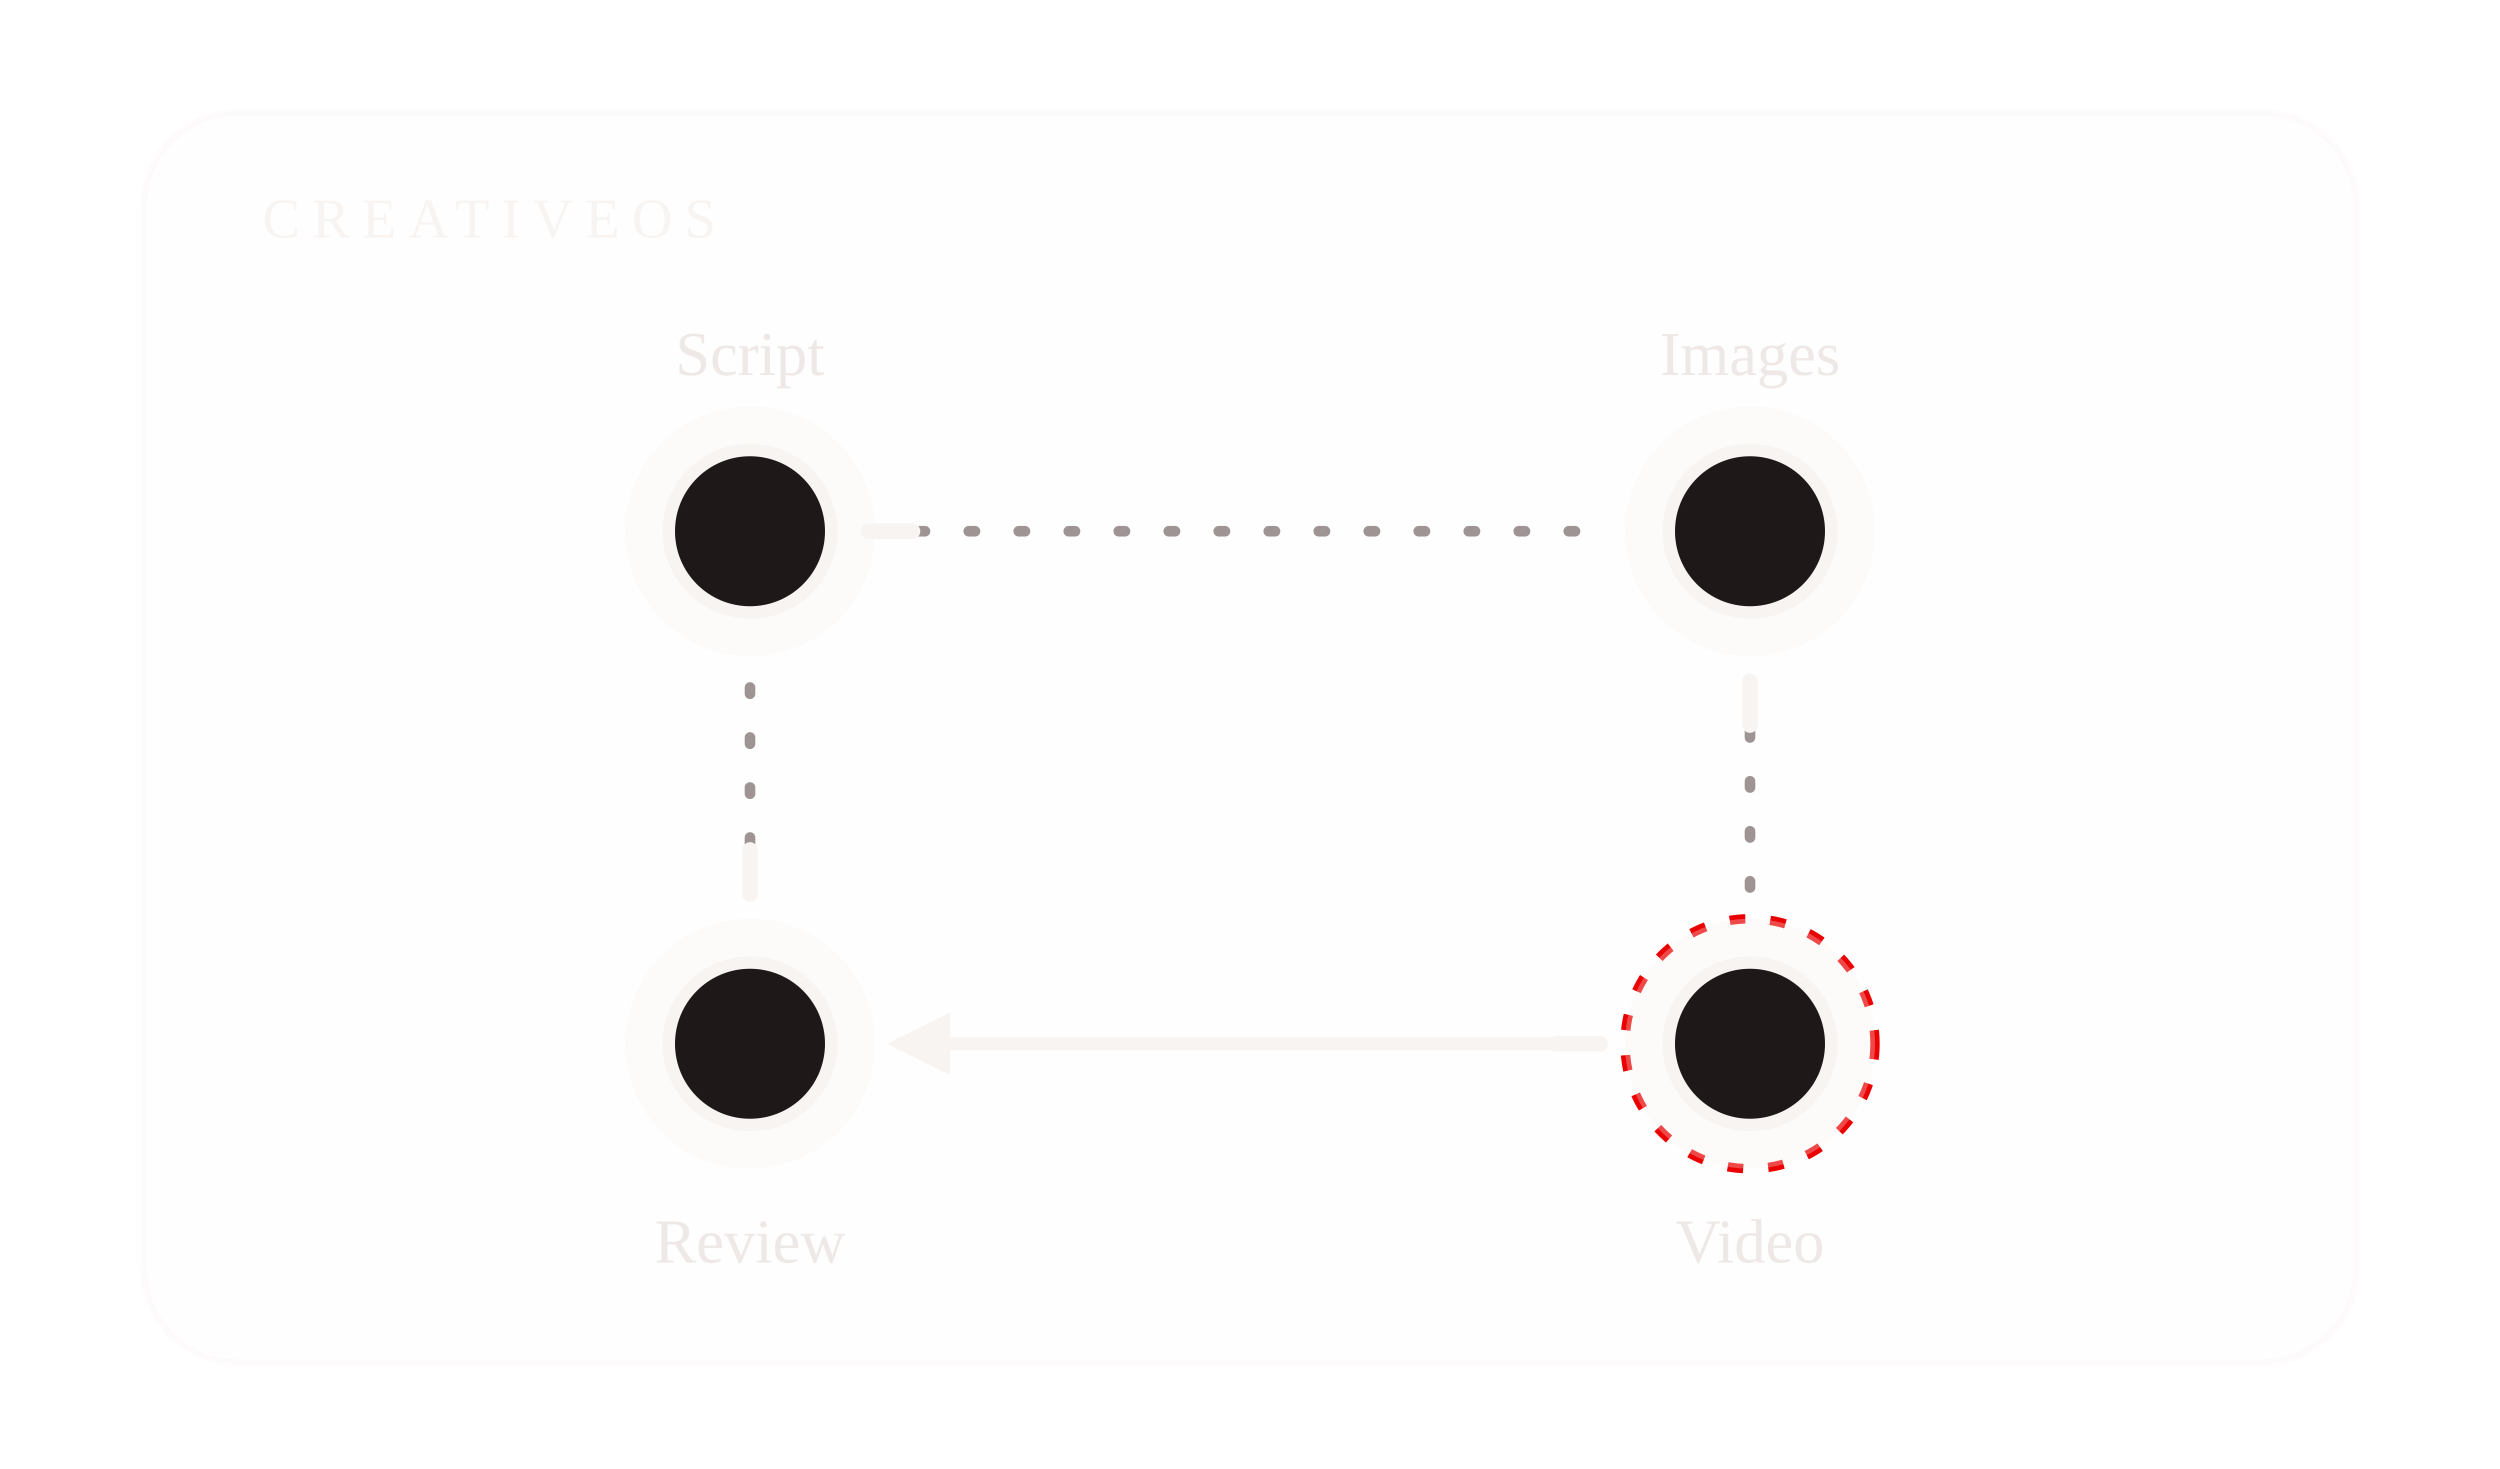
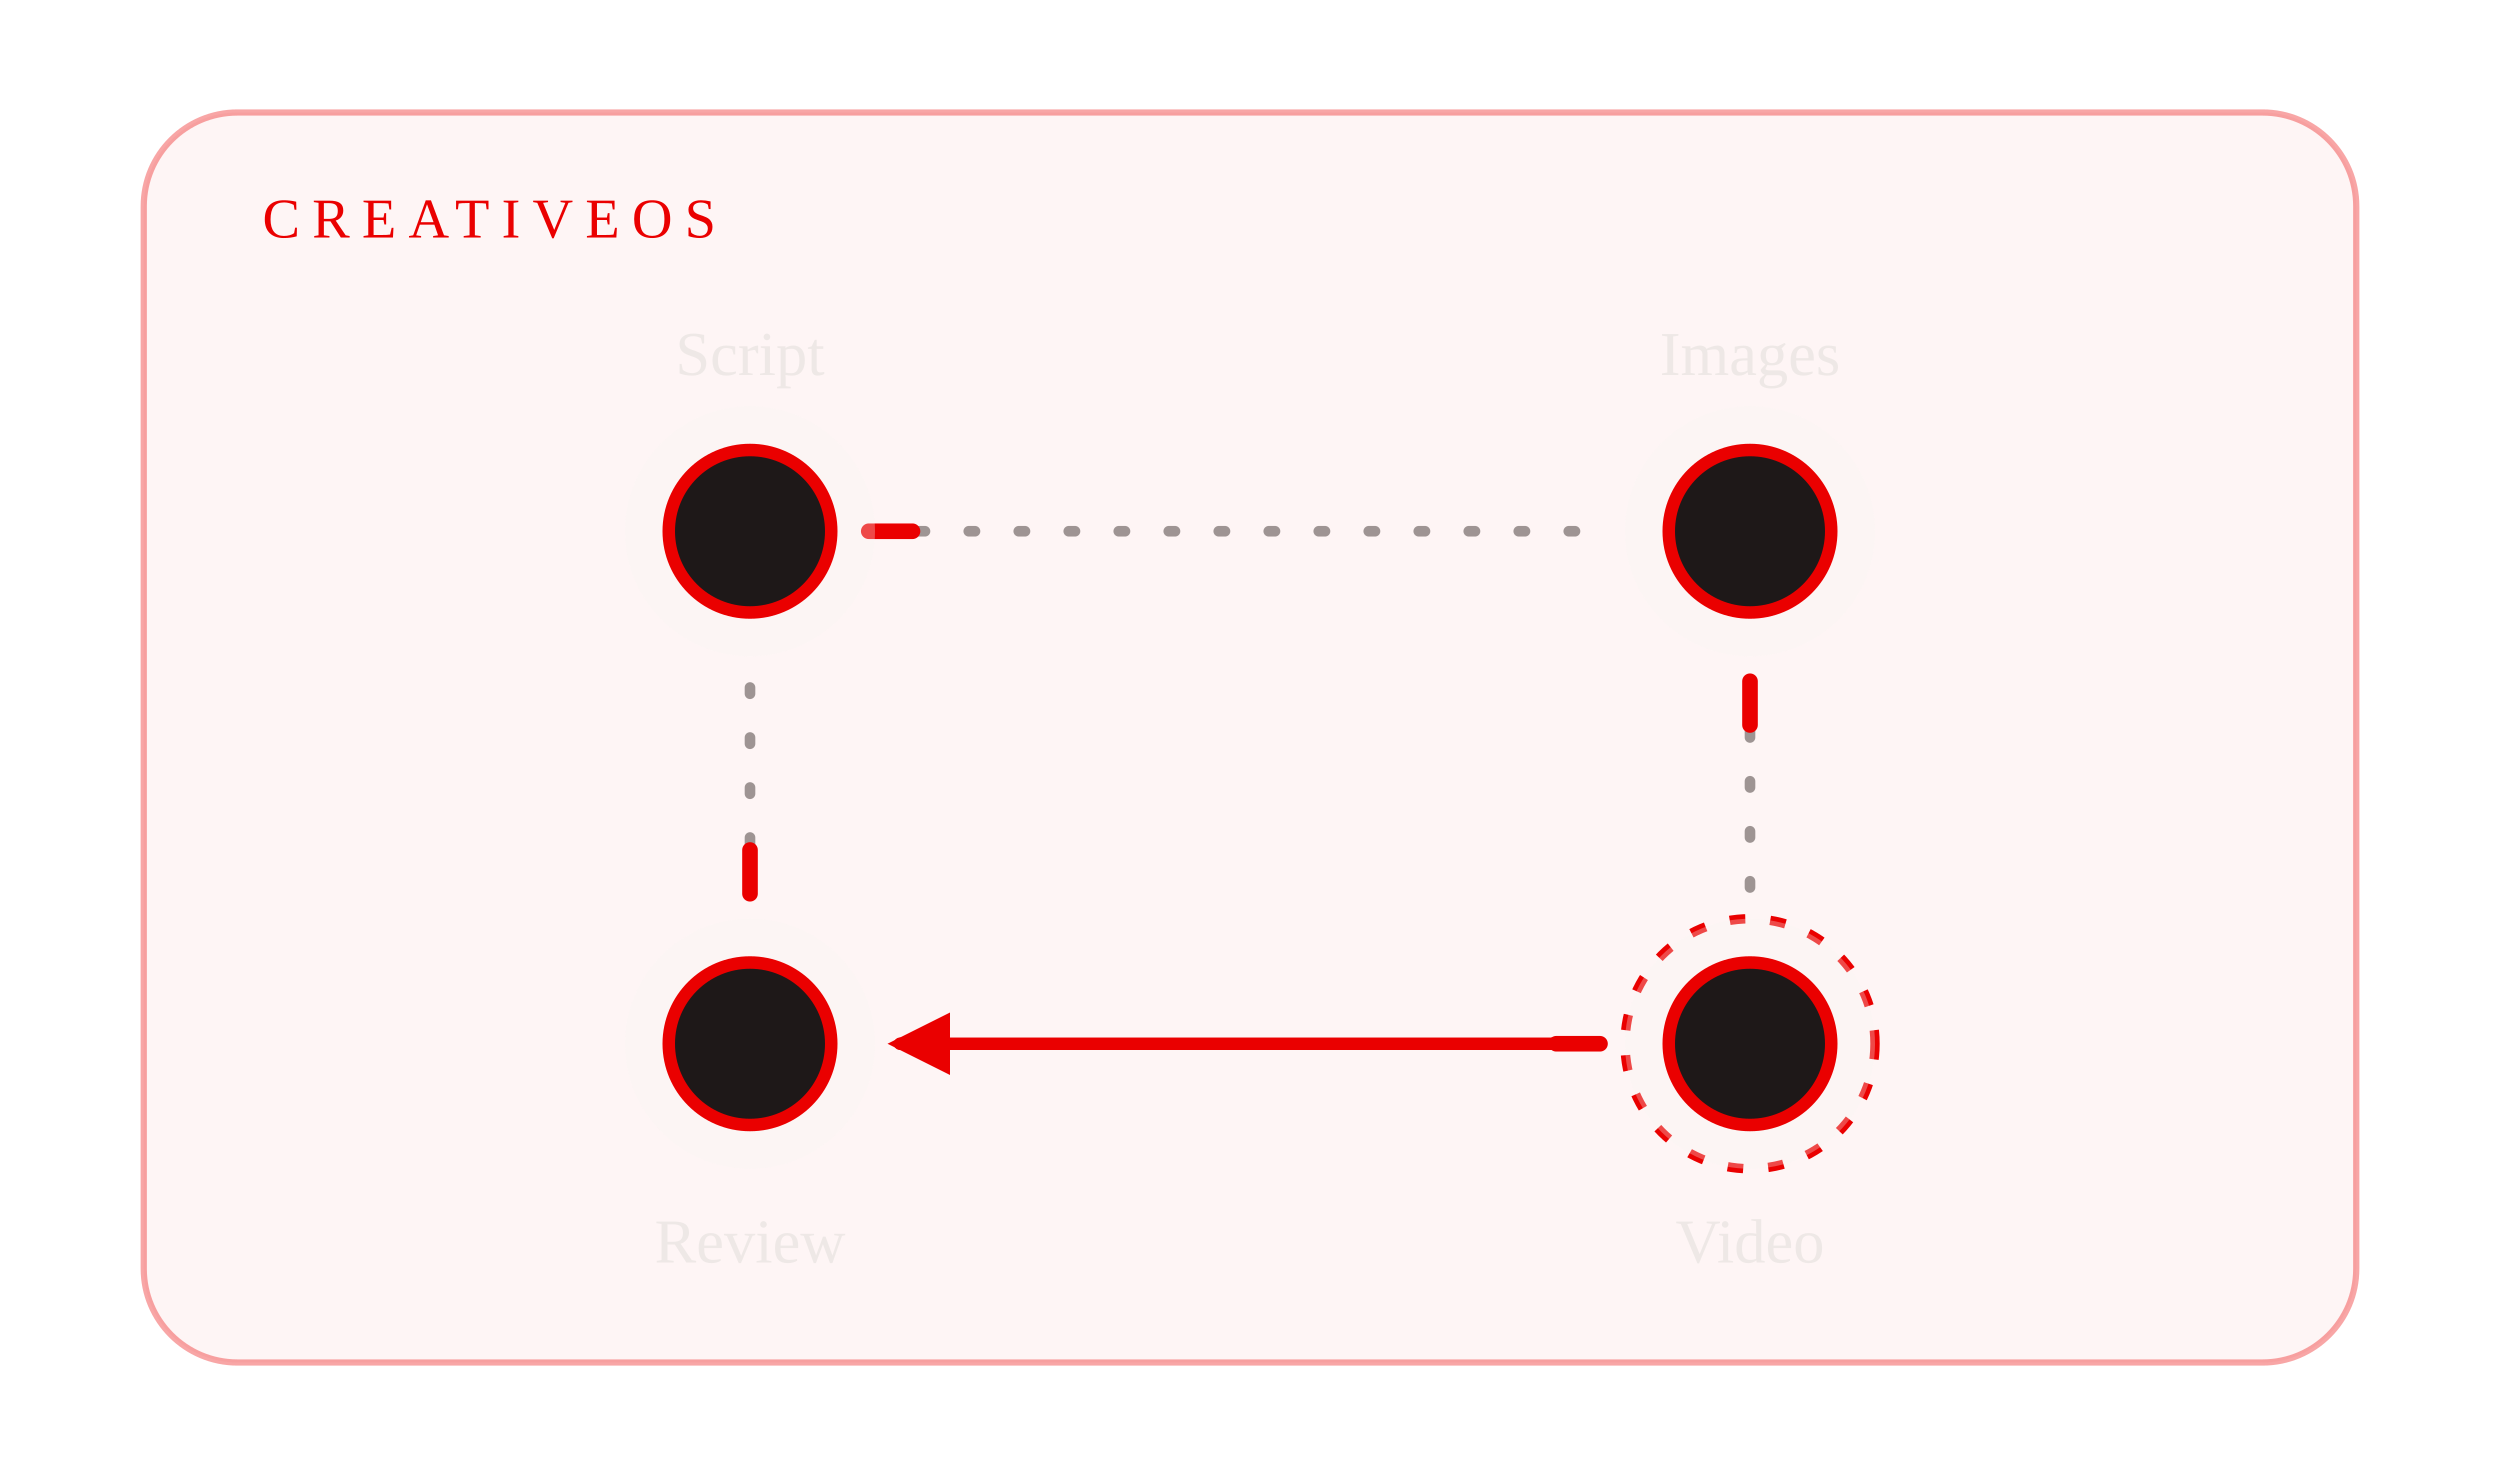
<svg xmlns="http://www.w3.org/2000/svg" viewBox="0 0 800 470" class="diagram" aria-hidden="true">
-   <style>@keyframes cosflashG {
-   0%,
-   31% {
-     fill: rgba(107, 114, 128, 0.04);
-     stroke: rgba(248,244,242,0.28);
-   }
-   34%,
-   45% {
-     fill: rgba(107, 114, 128, 0.16);
-     stroke: #eee8e6;
-   }
-   56%,
-   100% {
-     fill: rgba(107, 114, 128, 0.04);
-     stroke: rgba(248,244,242,0.28);
-   }
- }
- @keyframes cossnake {
-   to {
-     stroke-dashoffset: -2954;
-   }
- }
- @keyframes costickS1 {
-   0%,
-   15% {
-     opacity: 0;
-   }
-   17%,
-   100% {
-     opacity: 1;
-   }
- }
- @keyframes costickS2 {
-   0%,
-   52.5% {
-     opacity: 0;
-   }
-   54%,
-   100% {
-     opacity: 1;
-   }
- }
- @keyframes costickS3 {
-   0%,
-   90% {
-     opacity: 0;
-   }
-   91.5%,
-   100% {
-     opacity: 1;
-   }
- }
- @keyframes cosdKF0 {
-   0%, 1.693% { fill: #1e1818; transform: scale(1); }
-   1.893% { fill: #f8f4f2; transform: scale(1.5); }
-   3.593% { transform: scale(1); }
-   100% { fill: #f8f4f2; transform: scale(1); }
- }
- @keyframes cosdKF1 {
-   0%, 4.739% { fill: #1e1818; transform: scale(1); }
-   4.939% { fill: #d8cfcd; transform: scale(1.5); }
-   6.639% { transform: scale(1); }
-   100% { fill: #d8cfcd; transform: scale(1); }
- }
- @keyframes cosdKF2 {
-   0%, 7.786% { fill: #1e1818; transform: scale(1); }
-   7.986% { fill: #b8adab; transform: scale(1.5); }
-   9.686% { transform: scale(1); }
-   100% { fill: #b8adab; transform: scale(1); }
- }
- @keyframes cosdKF3 {
-   0%, 10.833% { fill: #1e1818; transform: scale(1); }
-   11.033% { fill: #f8f4f2; transform: scale(1.5); }
-   12.733% { transform: scale(1); }
-   100% { fill: #f8f4f2; transform: scale(1); }
- }
- @keyframes cosdKF4 {
-   0%, 37.925% { fill: #1e1818; transform: scale(1); }
-   38.125% { fill: #f8f4f2; transform: scale(1.5); }
-   39.825% { transform: scale(1); }
-   100% { fill: #f8f4f2; transform: scale(1); }
- }
- @keyframes cosdKF5 {
-   0%, 42.443% { fill: #1e1818; transform: scale(1); }
-   42.643% { fill: #d8cfcd; transform: scale(1.5); }
-   44.343% { transform: scale(1); }
-   100% { fill: #d8cfcd; transform: scale(1); }
- }
- @keyframes cosdKF6 {
-   0%, 45.489% { fill: #1e1818; transform: scale(1); }
-   45.689% { fill: #b8adab; transform: scale(1.5); }
-   47.389% { transform: scale(1); }
-   100% { fill: #b8adab; transform: scale(1); }
- }
- @keyframes cosdKF7 {
-   0%, 48.536% { fill: #1e1818; transform: scale(1); }
-   48.736% { fill: #f8f4f2; transform: scale(1.5); }
-   50.436% { transform: scale(1); }
-   100% { fill: #f8f4f2; transform: scale(1); }
- }
- @keyframes cosdKF8 {
-   0%, 75.629% { fill: #1e1818; transform: scale(1); }
-   75.829% { fill: #f8f4f2; transform: scale(1.5); }
-   77.529% { transform: scale(1); }
-   100% { fill: #f8f4f2; transform: scale(1); }
- }
- @keyframes cosdKF9 {
-   0%, 80.146% { fill: #1e1818; transform: scale(1); }
-   80.346% { fill: #d8cfcd; transform: scale(1.5); }
-   82.046% { transform: scale(1); }
-   100% { fill: #d8cfcd; transform: scale(1); }
- }
- @keyframes cosdKF10 {
-   0%, 83.193% { fill: #1e1818; transform: scale(1); }
-   83.393% { fill: #b8adab; transform: scale(1.5); }
-   85.093% { transform: scale(1); }
-   100% { fill: #b8adab; transform: scale(1); }
- }
- @keyframes cosdKF11 {
-   0%, 86.239% { fill: #1e1818; transform: scale(1); }
-   86.439% { fill: #f8f4f2; transform: scale(1.5); }
-   88.139% { transform: scale(1); }
-   100% { fill: #f8f4f2; transform: scale(1); }
- }
- @keyframes cosChipPulse {
-   0% {
-     transform: scale(0.8);
-     opacity: 0.9;
-   }
-   4% {
-     transform: scale(2.6);
-     opacity: 0;
-   }
-   100% {
-     transform: scale(2.6);
-     opacity: 0;
-   }
- }
- @keyframes cosTrailRow1 {
-   0% {
-     stroke-dashoffset: 100;
-     opacity: 0.8;
-   }
-   17.13%,
-   100% {
-     stroke-dashoffset: 0;
-     opacity: 0.8;
-   }
- }
- @keyframes cosTrailRet1 {
-   0%,
-   17.13% {
-     stroke-dashoffset: 100;
-     opacity: 0.45;
-   }
-   39.87%,
-   100% {
-     stroke-dashoffset: 0;
-     opacity: 0.45;
-   }
- }
- @keyframes cosTrailRow2 {
-   0%,
-   39.87% {
-     stroke-dashoffset: 100;
-     opacity: 0.8;
-   }
-   54.83%,
-   100% {
-     stroke-dashoffset: 0;
-     opacity: 0.8;
-   }
- }
- @keyframes cosTrailRet2 {
-   0%,
-   54.83% {
-     stroke-dashoffset: 100;
-     opacity: 0.45;
-   }
-   77.57%,
-   100% {
-     stroke-dashoffset: 0;
-     opacity: 0.45;
-   }
- }
- @keyframes cosTrailRow3 {
-   0%,
-   77.57% {
-     stroke-dashoffset: 100;
-     opacity: 0.8;
-   }
-   92.53%,
-   100% {
-     stroke-dashoffset: 0;
-     opacity: 0.8;
-   }
- }
- @keyframes cosrowP {
-   0% {
-     stroke-dashoffset: 0;
-     opacity: 1;
-   }
-   41.8% {
-     stroke-dashoffset: -360;
-     opacity: 1;
-   }
-   42.5% {
-     opacity: 0;
-   }
-   100% {
-     stroke-dashoffset: -360;
-     opacity: 0;
-   }
- }
- @keyframes cosfanA {
-   0%,
-   41.8% {
-     stroke-dashoffset: 0;
-     opacity: 0;
-   }
-   42.6% {
-     opacity: 1;
-   }
-   76% {
-     stroke-dashoffset: -94;
-     opacity: 1;
-   }
-   77% {
-     opacity: 0;
-   }
-   100% {
-     stroke-dashoffset: -94;
-     opacity: 0;
-   }
- }
- @keyframes cosfanB {
-   0%,
-   41.8% {
-     stroke-dashoffset: 0;
-     opacity: 0;
-   }
-   42.6% {
-     opacity: 1;
-   }
-   76% {
-     stroke-dashoffset: -186;
-     opacity: 1;
-   }
-   77% {
-     opacity: 0;
-   }
-   100% {
-     stroke-dashoffset: -186;
-     opacity: 0;
-   }
- }
- @keyframes cosfanC {
-   0%,
-   41.8% {
-     stroke-dashoffset: 0;
-     opacity: 0;
-   }
-   42.6% {
-     opacity: 1;
-   }
-   76% {
-     stroke-dashoffset: -300;
-     opacity: 1;
-   }
-   77% {
-     opacity: 0;
-   }
-   100% {
-     stroke-dashoffset: -300;
-     opacity: 0;
-   }
- }
- @keyframes cosringP {
-   0%,
-   39% {
-     transform: scale(0.7);
-     opacity: 0;
-   }
-   43% {
-     opacity: 0.9;
-   }
-   58% {
-     transform: scale(2.1);
-     opacity: 0;
-   }
-   100% {
-     transform: scale(2.1);
-     opacity: 0;
-   }
- }
- @keyframes cosflashP {
-   0%,
-   73% {
-     fill: rgba(88, 41, 199, 0.04);
-     stroke: rgba(248,244,242,0.28);
-   }
-   78%,
-   100% {
-     fill: rgba(88, 41, 199, 0.16);
-     stroke: #f8f4f2;
-   }
- }
- @keyframes costickP {
-   0%,
-   76% {
-     opacity: 0;
-   }
-   80%,
-   100% {
-     opacity: 1;
-   }
- }
- @keyframes cosdKP0 {
-   0%, 4.644% { fill: #1e1818; transform: scale(1); }
-   5.344% { fill: #f8f4f2; transform: scale(1.5); }
-   10.344% { transform: scale(1); }
-   100% { fill: #f8f4f2; transform: scale(1); }
- }
- @keyframes cosdKP1 {
-   0%, 13.933% { fill: #1e1818; transform: scale(1); }
-   14.633% { fill: #d8cfcd; transform: scale(1.5); }
-   19.633% { transform: scale(1); }
-   100% { fill: #d8cfcd; transform: scale(1); }
- }
- @keyframes cosdKP2 {
-   0%, 23.222% { fill: #1e1818; transform: scale(1); }
-   23.922% { fill: #b8adab; transform: scale(1.5); }
-   28.922% { transform: scale(1); }
-   100% { fill: #b8adab; transform: scale(1); }
- }
- @keyframes cosdKP3 {
-   0%, 32.511% { fill: #1e1818; transform: scale(1); }
-   33.211% { fill: #f8f4f2; transform: scale(1.5); }
-   38.211% { transform: scale(1); }
-   100% { fill: #f8f4f2; transform: scale(1); }
- }
- @keyframes cosChipPulseP {
-   0% {
-     transform: scale(0.8);
-     opacity: 0.9;
-   }
-   14% {
-     transform: scale(2.6);
-     opacity: 0;
-   }
-   100% {
-     transform: scale(2.6);
-     opacity: 0;
-   }
- }
- @keyframes cosrowTrail {
-   0% {
-     stroke-dashoffset: 100;
-     opacity: 0.8;
-   }
-   41.8%,
-   100% {
-     stroke-dashoffset: 0;
-     opacity: 0.8;
-   }
- }
- @keyframes cosfanTrail {
-   0%,
-   41.8% {
-     stroke-dashoffset: 100;
-     opacity: 0.8;
-   }
-   76%,
-   100% {
-     stroke-dashoffset: 0;
-     opacity: 0.8;
-   }
- }
- @keyframes cosloopT {
-   0% {
-     stroke-dashoffset: 0;
-     opacity: 1;
-   }
-   20% {
-     stroke-dashoffset: -460;
-     opacity: 1;
-   }
-   20.5% {
-     opacity: 0;
-   }
-   100% {
-     stroke-dashoffset: -460;
-     opacity: 0;
-   }
- }
- @keyframes cosloopS {
-   0% {
-     stroke-dashoffset: 0;
-     opacity: 1;
-   }
-   25% {
-     stroke-dashoffset: -400;
-     opacity: 1;
-   }
-   25.5% {
-     opacity: 0;
-   }
-   100% {
-     stroke-dashoffset: -400;
-     opacity: 0;
-   }
- }
- @keyframes cosloopR {
-   0% {
-     stroke-dashoffset: 0;
-     opacity: 1;
-   }
-   50% {
-     stroke-dashoffset: -400;
-     opacity: 1;
-   }
-   50.5% {
-     opacity: 0;
-   }
-   100% {
-     stroke-dashoffset: -400;
-     opacity: 0;
-   }
- }
- @keyframes cosloopW {
-   to {
-     stroke-dashoffset: -2488;
-   }
- }
- @keyframes cosloopTrail {
-   0%,
-   88% {
-     opacity: 0.85;
-   }
-   99%,
-   100% {
-     opacity: 0;
-   }
- }
- @keyframes cosloopDraw {
-   0% {
-     stroke-dashoffset: 2483;
-   }
-   100% {
-     stroke-dashoffset: 0;
-   }
- }
- @keyframes cosstageW {
-   0% {
-     transform: scale(0.8);
-     opacity: 0.9;
-   }
-   4%,
-   100% {
-     transform: scale(2.6);
-     opacity: 0;
-   }
- }
- @keyframes cosstage1 {
-   0%, 0.833% { fill: #1e1818; stroke: #aab1bf; transform: scale(1); }
-   1.033% { fill: #ffca2d; stroke: #d8cfcd; transform: scale(1.35); }
-   2.733% { transform: scale(1); }
-   88% { fill: #ffca2d; stroke: #d8cfcd; transform: scale(1); }
-   99%, 100% { fill: #1e1818; stroke: #aab1bf; transform: scale(1); }
- }
- @keyframes cosstage2 {
-   0%, 12.083% { fill: #1e1818; stroke: #aab1bf; transform: scale(1); }
-   12.283% { fill: #ffca2d; stroke: #d8cfcd; transform: scale(1.35); }
-   13.983% { transform: scale(1); }
-   88% { fill: #ffca2d; stroke: #d8cfcd; transform: scale(1); }
-   99%, 100% { fill: #1e1818; stroke: #aab1bf; transform: scale(1); }
- }
- @keyframes cosstage3 {
-   0%, 23.333% { fill: #1e1818; stroke: #aab1bf; transform: scale(1); }
-   23.533% { fill: #ffca2d; stroke: #d8cfcd; transform: scale(1.35); }
-   25.233% { transform: scale(1); }
-   88% { fill: #ffca2d; stroke: #d8cfcd; transform: scale(1); }
-   99%, 100% { fill: #1e1818; stroke: #aab1bf; transform: scale(1); }
- }
- @keyframes cosstage4 {
-   0%, 34.583% { fill: #1e1818; stroke: #aab1bf; transform: scale(1); }
-   34.783% { fill: #ffca2d; stroke: #d8cfcd; transform: scale(1.35); }
-   36.483% { transform: scale(1); }
-   88% { fill: #ffca2d; stroke: #d8cfcd; transform: scale(1); }
-   99%, 100% { fill: #1e1818; stroke: #aab1bf; transform: scale(1); }
- }
- @keyframes cosstage5 {
-   0%, 60.25% { fill: #1e1818; stroke: #aab1bf; transform: scale(1); }
-   60.45% { fill: #f8f4f2; stroke: #f8f4f2; transform: scale(1.35); }
-   62.15% { transform: scale(1); }
-   88% { fill: #f8f4f2; stroke: #f8f4f2; transform: scale(1); }
-   99%, 100% { fill: #1e1818; stroke: #aab1bf; transform: scale(1); }
- }
- @keyframes cosstage6 {
-   0%, 75.583% { fill: #1e1818; stroke: #aab1bf; transform: scale(1); }
-   75.783% { fill: #f8f4f2; stroke: #f8f4f2; transform: scale(1.35); }
-   77.483% { transform: scale(1); }
-   88% { fill: #f8f4f2; stroke: #f8f4f2; transform: scale(1); }
-   99%, 100% { fill: #1e1818; stroke: #aab1bf; transform: scale(1); }
- }</style>
  <defs>
    <marker id="cosArrow2" markerWidth="6" markerHeight="6" refX="4.5" refY="3" orient="auto">
-       <path d="M0.5,0.5 L5.5,3 L0.5,5.5 Z" fill="#f8f4f2" />
+       <path d="M0.5,0.5 L5.5,3 L0.5,5.5 Z" fill="#ea0000" />
    </marker>
  </defs>
-   <rect x="46" y="36" width="708" height="400" rx="30" fill="rgba(248,244,242,.04)" stroke="rgba(248,244,242,.35)" stroke-width="2" />
-   <text x="84" y="76" style="font-weight:500;font-size:18px;letter-spacing:3.9px" fill="#f8f4f2">CREATIVEOS</text>
+   <rect x="46" y="36" width="708" height="400" rx="30" fill="rgba(234,0,0,.04)" stroke="rgba(234,0,0,.35)" stroke-width="2" />
+   <text x="84" y="76" style="font-weight:500;font-size:18px;letter-spacing:3.9px" fill="#ea0000">CREATIVEOS</text>
  <g fill="none" stroke="#9e9493" stroke-width="3.4" stroke-linecap="round" stroke-dasharray="2 14">
    <line x1="278" y1="170" x2="514" y2="170" />
    <line x1="560" y1="218" x2="560" y2="286" />
    <line x1="240" y1="286" x2="240" y2="218" />
  </g>
-   <path d="M512,334 L288,334" fill="none" stroke="#f8f4f2" stroke-width="4" stroke-linecap="round" marker-end="url(#cosArrow2)" />
+   <path d="M512,334 L288,334" fill="none" stroke="#ea0000" stroke-width="4" stroke-linecap="round" marker-end="url(#cosArrow2)" />
  <circle cx="560" cy="334" r="40" fill="none" stroke="#ea0000" stroke-width="3" stroke-dasharray="5 8" />
-   <g fill="none" stroke="#f8f4f2" stroke-width="5" stroke-linecap="round">
+   <g fill="none" stroke="#ea0000" stroke-width="5" stroke-linecap="round">
    <path d="M278,170 L514,170" stroke-dasharray="14 900" style="animation:cosloopS 4.8s linear infinite;animation-delay:0s" />
    <path d="M560,218 L560,286" stroke-dasharray="14 900" style="animation:cosloopS 4.8s linear infinite;animation-delay:1.2s" />
    <path d="M512,334 L288,334" stroke-dasharray="14 900" style="animation:cosloopS 4.8s linear infinite;animation-delay:2.4s" />
    <path d="M240,286 L240,218" stroke-dasharray="14 900" style="animation:cosloopS 4.8s linear infinite;animation-delay:3.6s" />
  </g>
  <circle cx="240" cy="170" r="40" fill="rgba(248,244,242,.30)" />
-   <circle cx="240" cy="170" r="26" fill="#1e1818" stroke="#f8f4f2" stroke-width="4" />
+   <circle cx="240" cy="170" r="26" fill="#1e1818" stroke="#ea0000" stroke-width="4" />
  <circle cx="560" cy="170" r="40" fill="rgba(248,244,242,.30)" />
-   <circle cx="560" cy="170" r="26" fill="#1e1818" stroke="#f8f4f2" stroke-width="4" />
+   <circle cx="560" cy="170" r="26" fill="#1e1818" stroke="#ea0000" stroke-width="4" />
  <circle cx="560" cy="334" r="40" fill="rgba(248,244,242,.30)" />
-   <circle cx="560" cy="334" r="26" fill="#1e1818" stroke="#f8f4f2" stroke-width="4" />
+   <circle cx="560" cy="334" r="26" fill="#1e1818" stroke="#ea0000" stroke-width="4" />
  <circle cx="240" cy="334" r="40" fill="rgba(248,244,242,.30)" />
-   <circle cx="240" cy="334" r="26" fill="#1e1818" stroke="#f8f4f2" stroke-width="4" />
+   <circle cx="240" cy="334" r="26" fill="#1e1818" stroke="#ea0000" stroke-width="4" />
  <text x="240" y="120" text-anchor="middle" style="font-weight:500;font-size:20px" fill="#eee8e6">Script</text>
  <text x="560" y="120" text-anchor="middle" style="font-weight:500;font-size:20px" fill="#eee8e6">Images</text>
  <text x="560" y="404" text-anchor="middle" style="font-weight:500;font-size:20px" fill="#eee8e6">Video</text>
  <text x="240" y="404" text-anchor="middle" style="font-weight:500;font-size:20px" fill="#eee8e6">Review</text>
</svg>
